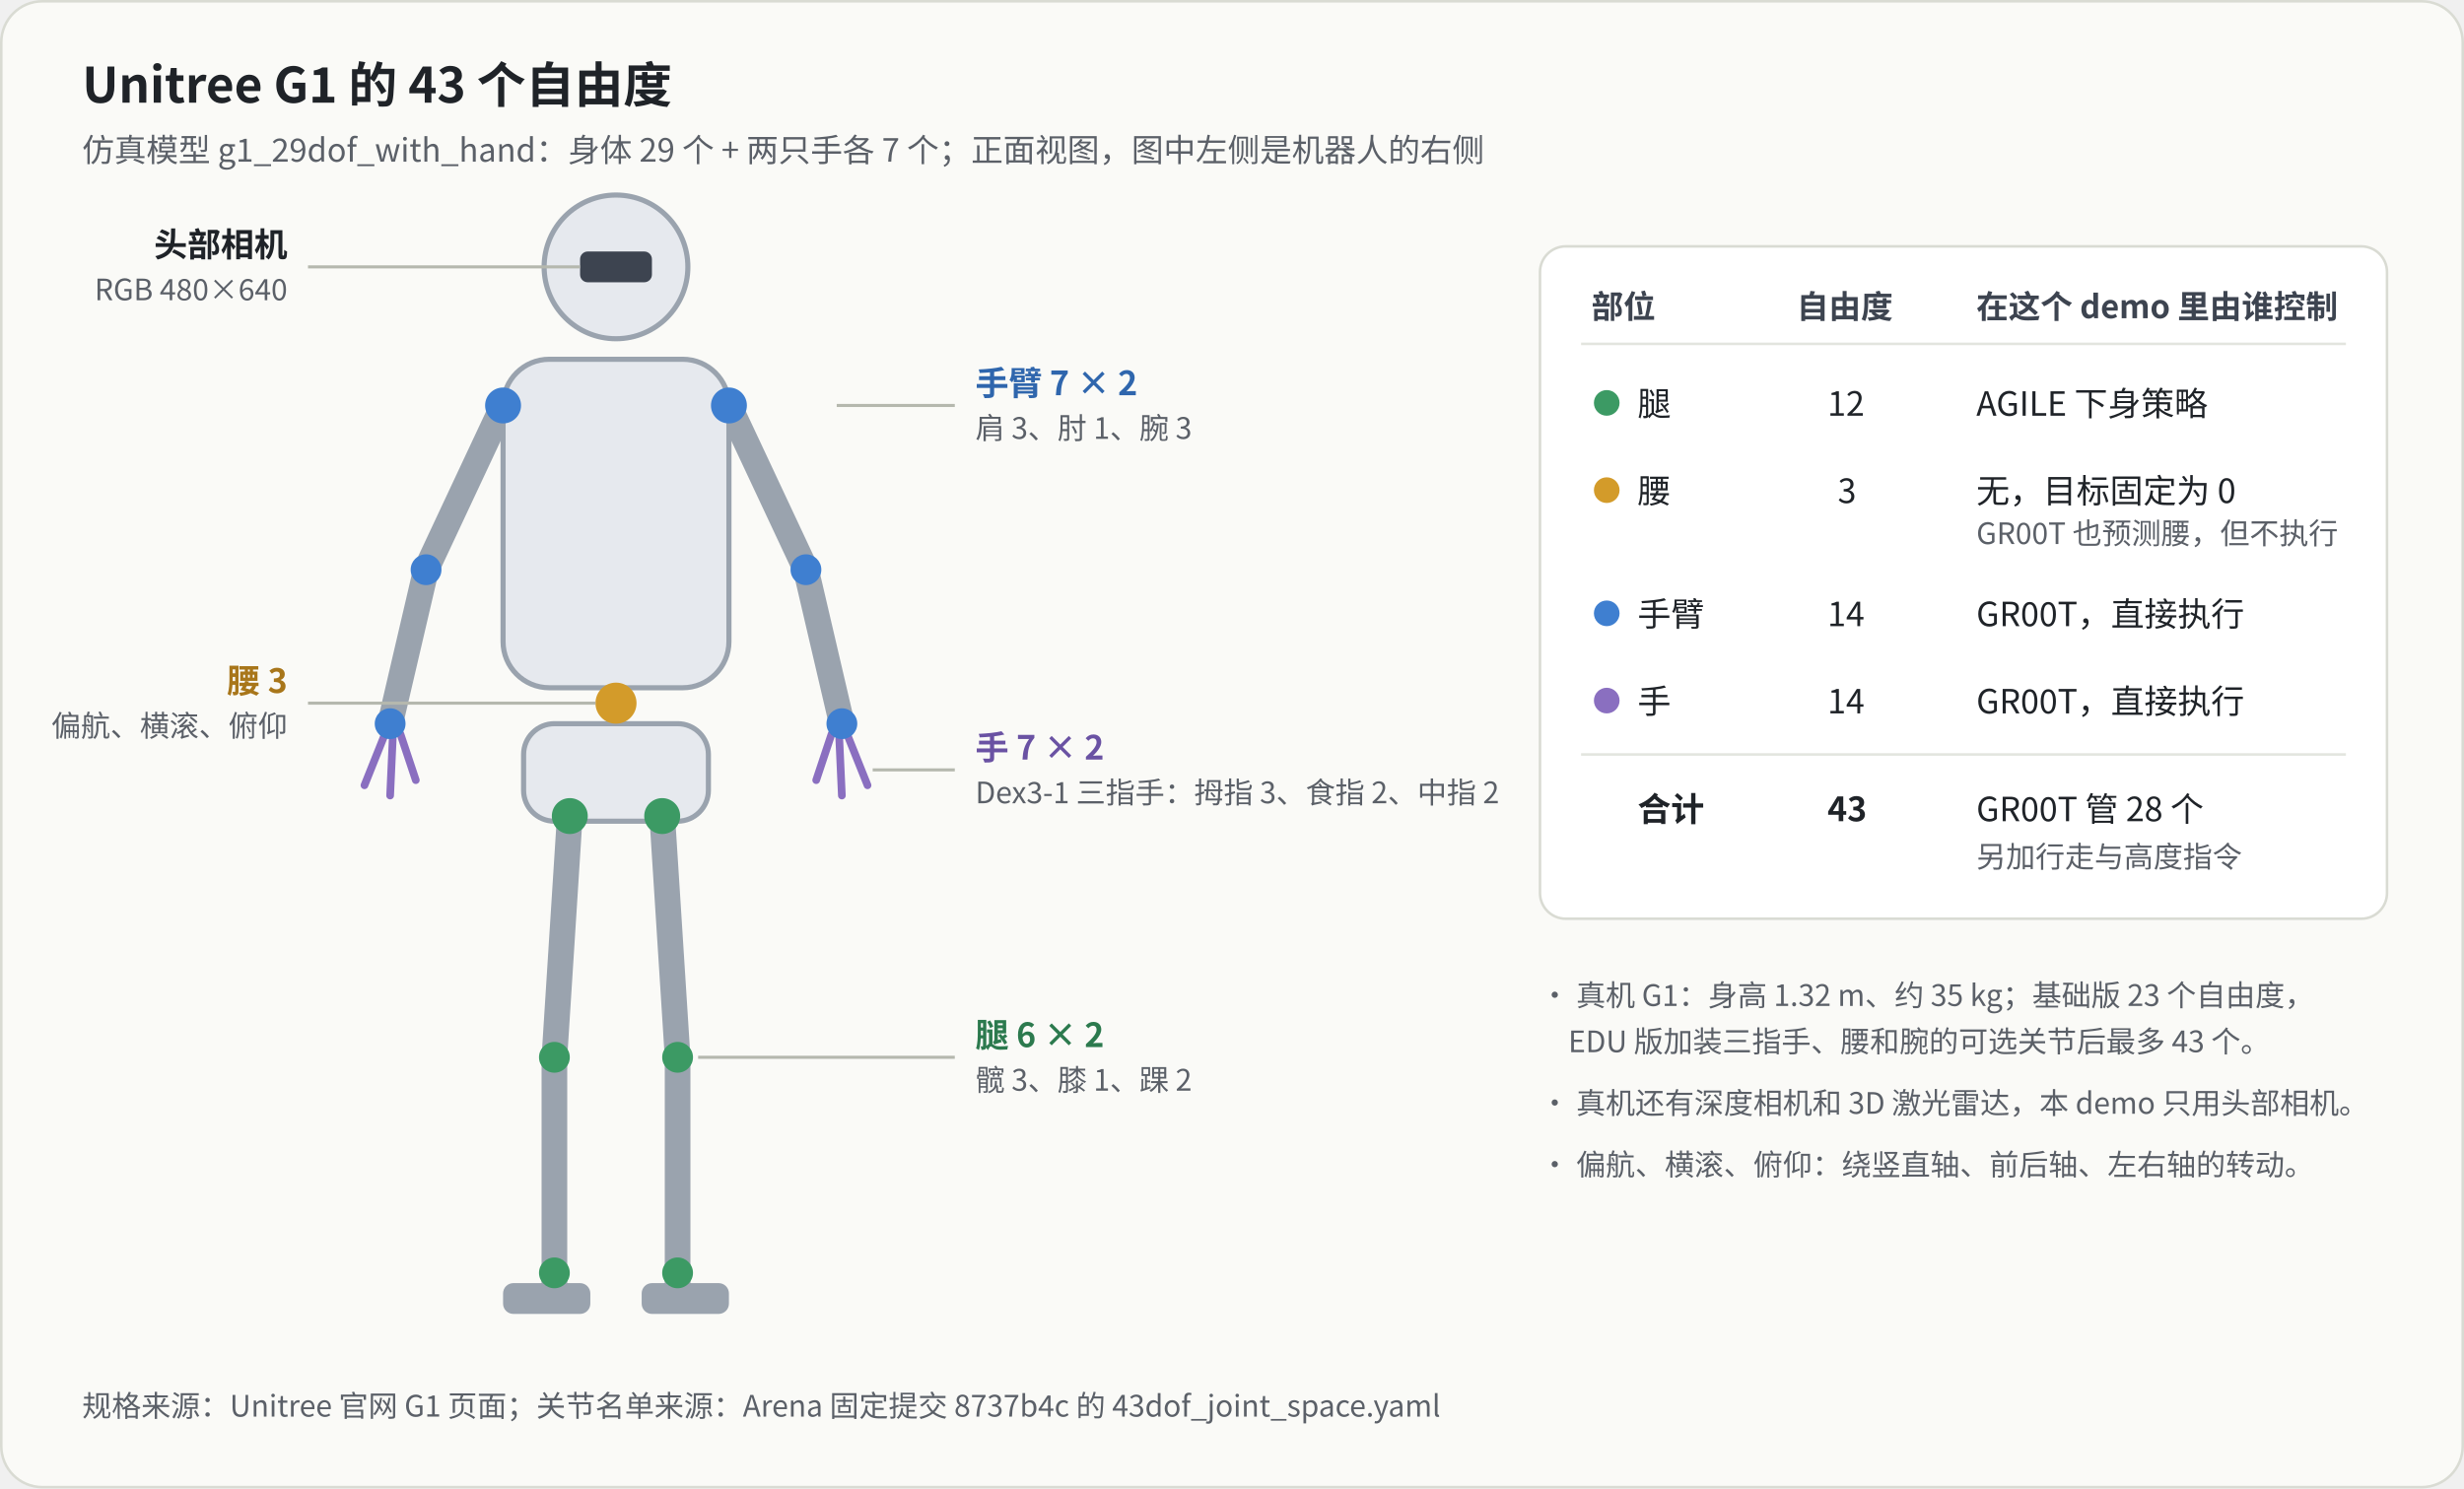
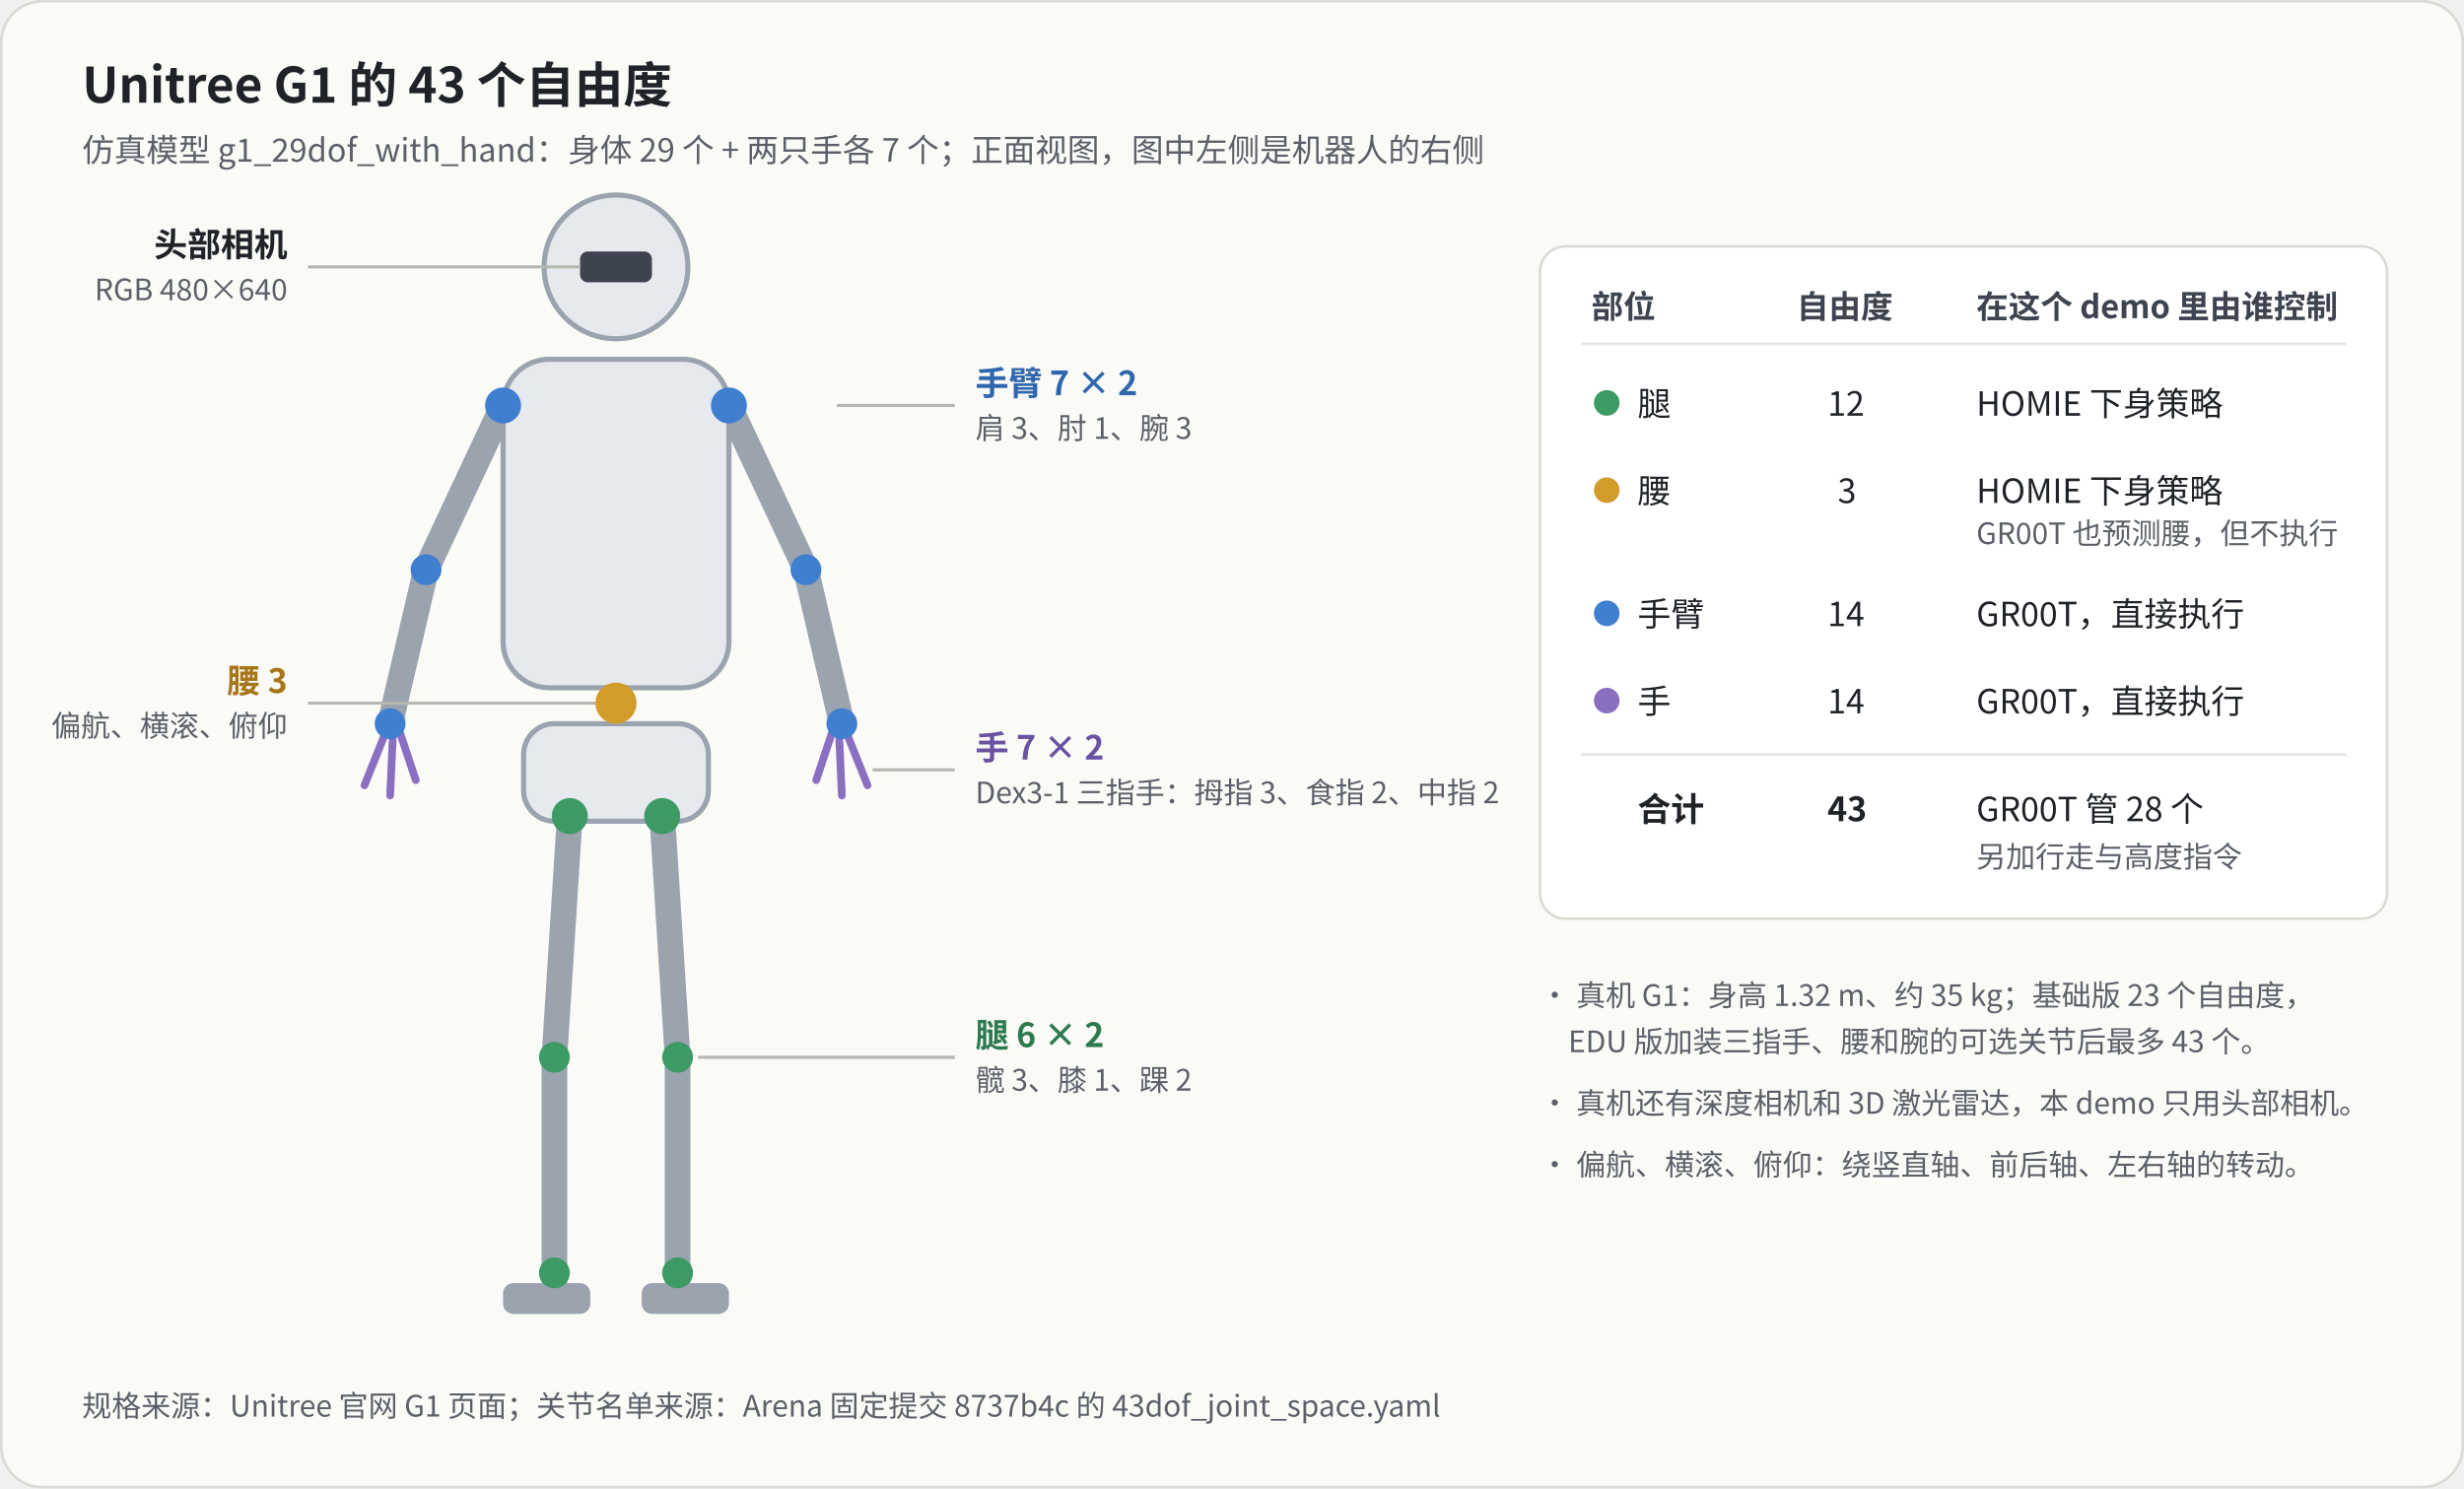
<svg xmlns="http://www.w3.org/2000/svg" viewBox="0 0 960 580" width="960" height="580" role="img" aria-labelledby="title desc">
  <defs>
    <style>
      text { font-family: "Noto Sans SC", "Noto Sans CJK SC", "PingFang SC", "Microsoft YaHei", "Source Han Sans SC", sans-serif; fill: #1f2328; }
      .lab { font-size: 13px; font-weight: 600; }
      .sub { font-size: 11.5px; fill: #5b6068; }
      .cell { font-size: 13px; }
      .head { font-size: 12.5px; font-weight: 700; fill: #3d4450; }
    </style>
  </defs>
  <rect x="0.5" y="0.5" width="959" height="579" rx="16" fill="#fafaf7" stroke="#d9dbd3" />
  <text x="32" y="40" style="font-size:19px;font-weight:700">Unitree G1 的 43 个自由度</text>
  <text x="32" y="63" class="sub" style="font-size:12.5px">仿真模型 g1_29dof_with_hand：身体 29 个 + 两只手各 7 个；正面视图，图中左侧是机器人的右侧</text>
  <g stroke="#9aa3ae" stroke-width="10" stroke-linecap="round" fill="none">
    <path d="M196 158 L166 222 L152 282" />
    <path d="M284 158 L314 222 L328 282" />
    <path d="M222 318 L216 412 L216 500" />
    <path d="M258 318 L264 412 L264 500" />
  </g>
  <rect x="196" y="140" width="88" height="128" rx="18" fill="#e6e9ee" stroke="#9aa3ae" stroke-width="2" />
  <rect x="204" y="282" width="72" height="38" rx="12" fill="#e6e9ee" stroke="#9aa3ae" stroke-width="2" />
  <circle cx="240" cy="104" r="28" fill="#e6e9ee" stroke="#9aa3ae" stroke-width="2" />
  <rect x="226" y="98" width="28" height="12" rx="3" fill="#3d4450" />
  <rect x="196" y="500" width="34" height="12" rx="4" fill="#9aa3ae" />
  <rect x="250" y="500" width="34" height="12" rx="4" fill="#9aa3ae" />
  <g stroke="#8a6fc0" stroke-width="3" stroke-linecap="round">
    <path d="M150 286 L142 306 M153 288 L152 310 M156 286 L162 304" />
    <path d="M330 286 L338 306 M327 288 L328 310 M324 286 L318 304" />
  </g>
  <g fill="#3f7fd0">
    <circle cx="196" cy="158" r="7" />
    <circle cx="284" cy="158" r="7" />
    <circle cx="166" cy="222" r="6" />
    <circle cx="314" cy="222" r="6" />
    <circle cx="152" cy="282" r="6" />
    <circle cx="328" cy="282" r="6" />
  </g>
  <g fill="#d39b2a">
    <circle cx="240" cy="274" r="8" />
  </g>
  <g fill="#3c9a64">
    <circle cx="222" cy="318" r="7" />
    <circle cx="258" cy="318" r="7" />
    <circle cx="216" cy="412" r="6" />
    <circle cx="264" cy="412" r="6" />
    <circle cx="216" cy="496" r="6" />
    <circle cx="264" cy="496" r="6" />
  </g>
  <g stroke="#b5b8ae" stroke-width="1.2" fill="none">
    <path d="M226 104 H120" />
    <path d="M232 274 H120" />
    <path d="M326 158 H372" />
    <path d="M340 300 H372" />
    <path d="M272 412 H372" />
  </g>
  <text x="112" y="100" text-anchor="end" class="lab">头部相机</text>
  <text x="112" y="117" text-anchor="end" class="sub">RGB 480×640</text>
  <text x="112" y="270" text-anchor="end" class="lab" style="fill:#a8761a">腰 3</text>
  <text x="112" y="287" text-anchor="end" class="sub">偏航、横滚、俯仰</text>
  <text x="380" y="154" class="lab" style="fill:#2f66ad">手臂 7 × 2</text>
  <text x="380" y="171" class="sub">肩 3、肘 1、腕 3</text>
  <text x="380" y="296" class="lab" style="fill:#6a52a3">手 7 × 2</text>
  <text x="380" y="313" class="sub">Dex3-1 三指手：拇指 3、食指 2、中指 2</text>
  <text x="380" y="408" class="lab" style="fill:#2c7a4e">腿 6 × 2</text>
  <text x="380" y="425" class="sub">髋 3、膝 1、踝 2</text>
  <rect x="600" y="96" width="330" height="262" rx="10" fill="#ffffff" stroke="#d9dbd3" />
  <text x="620" y="124" class="head">部位</text>
  <text x="700" y="124" class="head">自由度</text>
  <text x="770" y="124" class="head">在这个 demo 里由谁控制</text>
  <line x1="616" y1="134" x2="914" y2="134" stroke="#e3e5df" />
  <circle cx="626" cy="157" r="5" fill="#3c9a64" />
  <text x="638" y="162" class="cell">腿</text>
  <text x="712" y="162" class="cell">12</text>
-   <text x="770" y="162" class="cell">AGILE 下身策略</text>
+   <text x="770" y="162" class="cell">HOMIE 下身策略</text>
  <circle cx="626" cy="191" r="5" fill="#d39b2a" />
  <text x="638" y="196" class="cell">腰</text>
  <text x="716" y="196" class="cell">3</text>
-   <text x="770" y="196" class="cell">无，目标固定为 0</text>
+   <text x="770" y="196" class="cell">HOMIE 下身策略</text>
  <text x="770" y="212" class="sub">GR00T 也预测腰，但不执行</text>
  <circle cx="626" cy="239" r="5" fill="#3f7fd0" />
  <text x="638" y="244" class="cell">手臂</text>
  <text x="712" y="244" class="cell">14</text>
  <text x="770" y="244" class="cell">GR00T，直接执行</text>
  <circle cx="626" cy="273" r="5" fill="#8a6fc0" />
  <text x="638" y="278" class="cell">手</text>
  <text x="712" y="278" class="cell">14</text>
  <text x="770" y="278" class="cell">GR00T，直接执行</text>
  <line x1="616" y1="294" x2="914" y2="294" stroke="#e3e5df" />
  <text x="638" y="320" class="cell" style="font-weight:700">合计</text>
  <text x="712" y="320" class="cell" style="font-weight:700">43</text>
  <text x="770" y="320" class="cell">GR00T 管 28 个</text>
  <text x="770" y="338" class="sub">另加行走与高度指令</text>
  <text x="600" y="392" class="sub">· 真机 G1：身高 1.32 m、约 35 kg；基础版 23 个自由度，</text>
  <text x="611" y="410" class="sub">EDU 版加装三指手、腰和腕的可选关节后最多 43 个。</text>
  <text x="600" y="434" class="sub">· 真机还有深度相机和 3D 激光雷达，本 demo 只用头部相机。</text>
  <text x="600" y="458" class="sub">· 偏航、横滚、俯仰：绕竖直轴、前后轴、左右轴的转动。</text>
  <text x="32" y="552" class="sub">规格来源：Unitree 官网 G1 页面；关节名单来源：Arena 固定提交 8737b4c 的 43dof_joint_space.yaml</text>
</svg>
